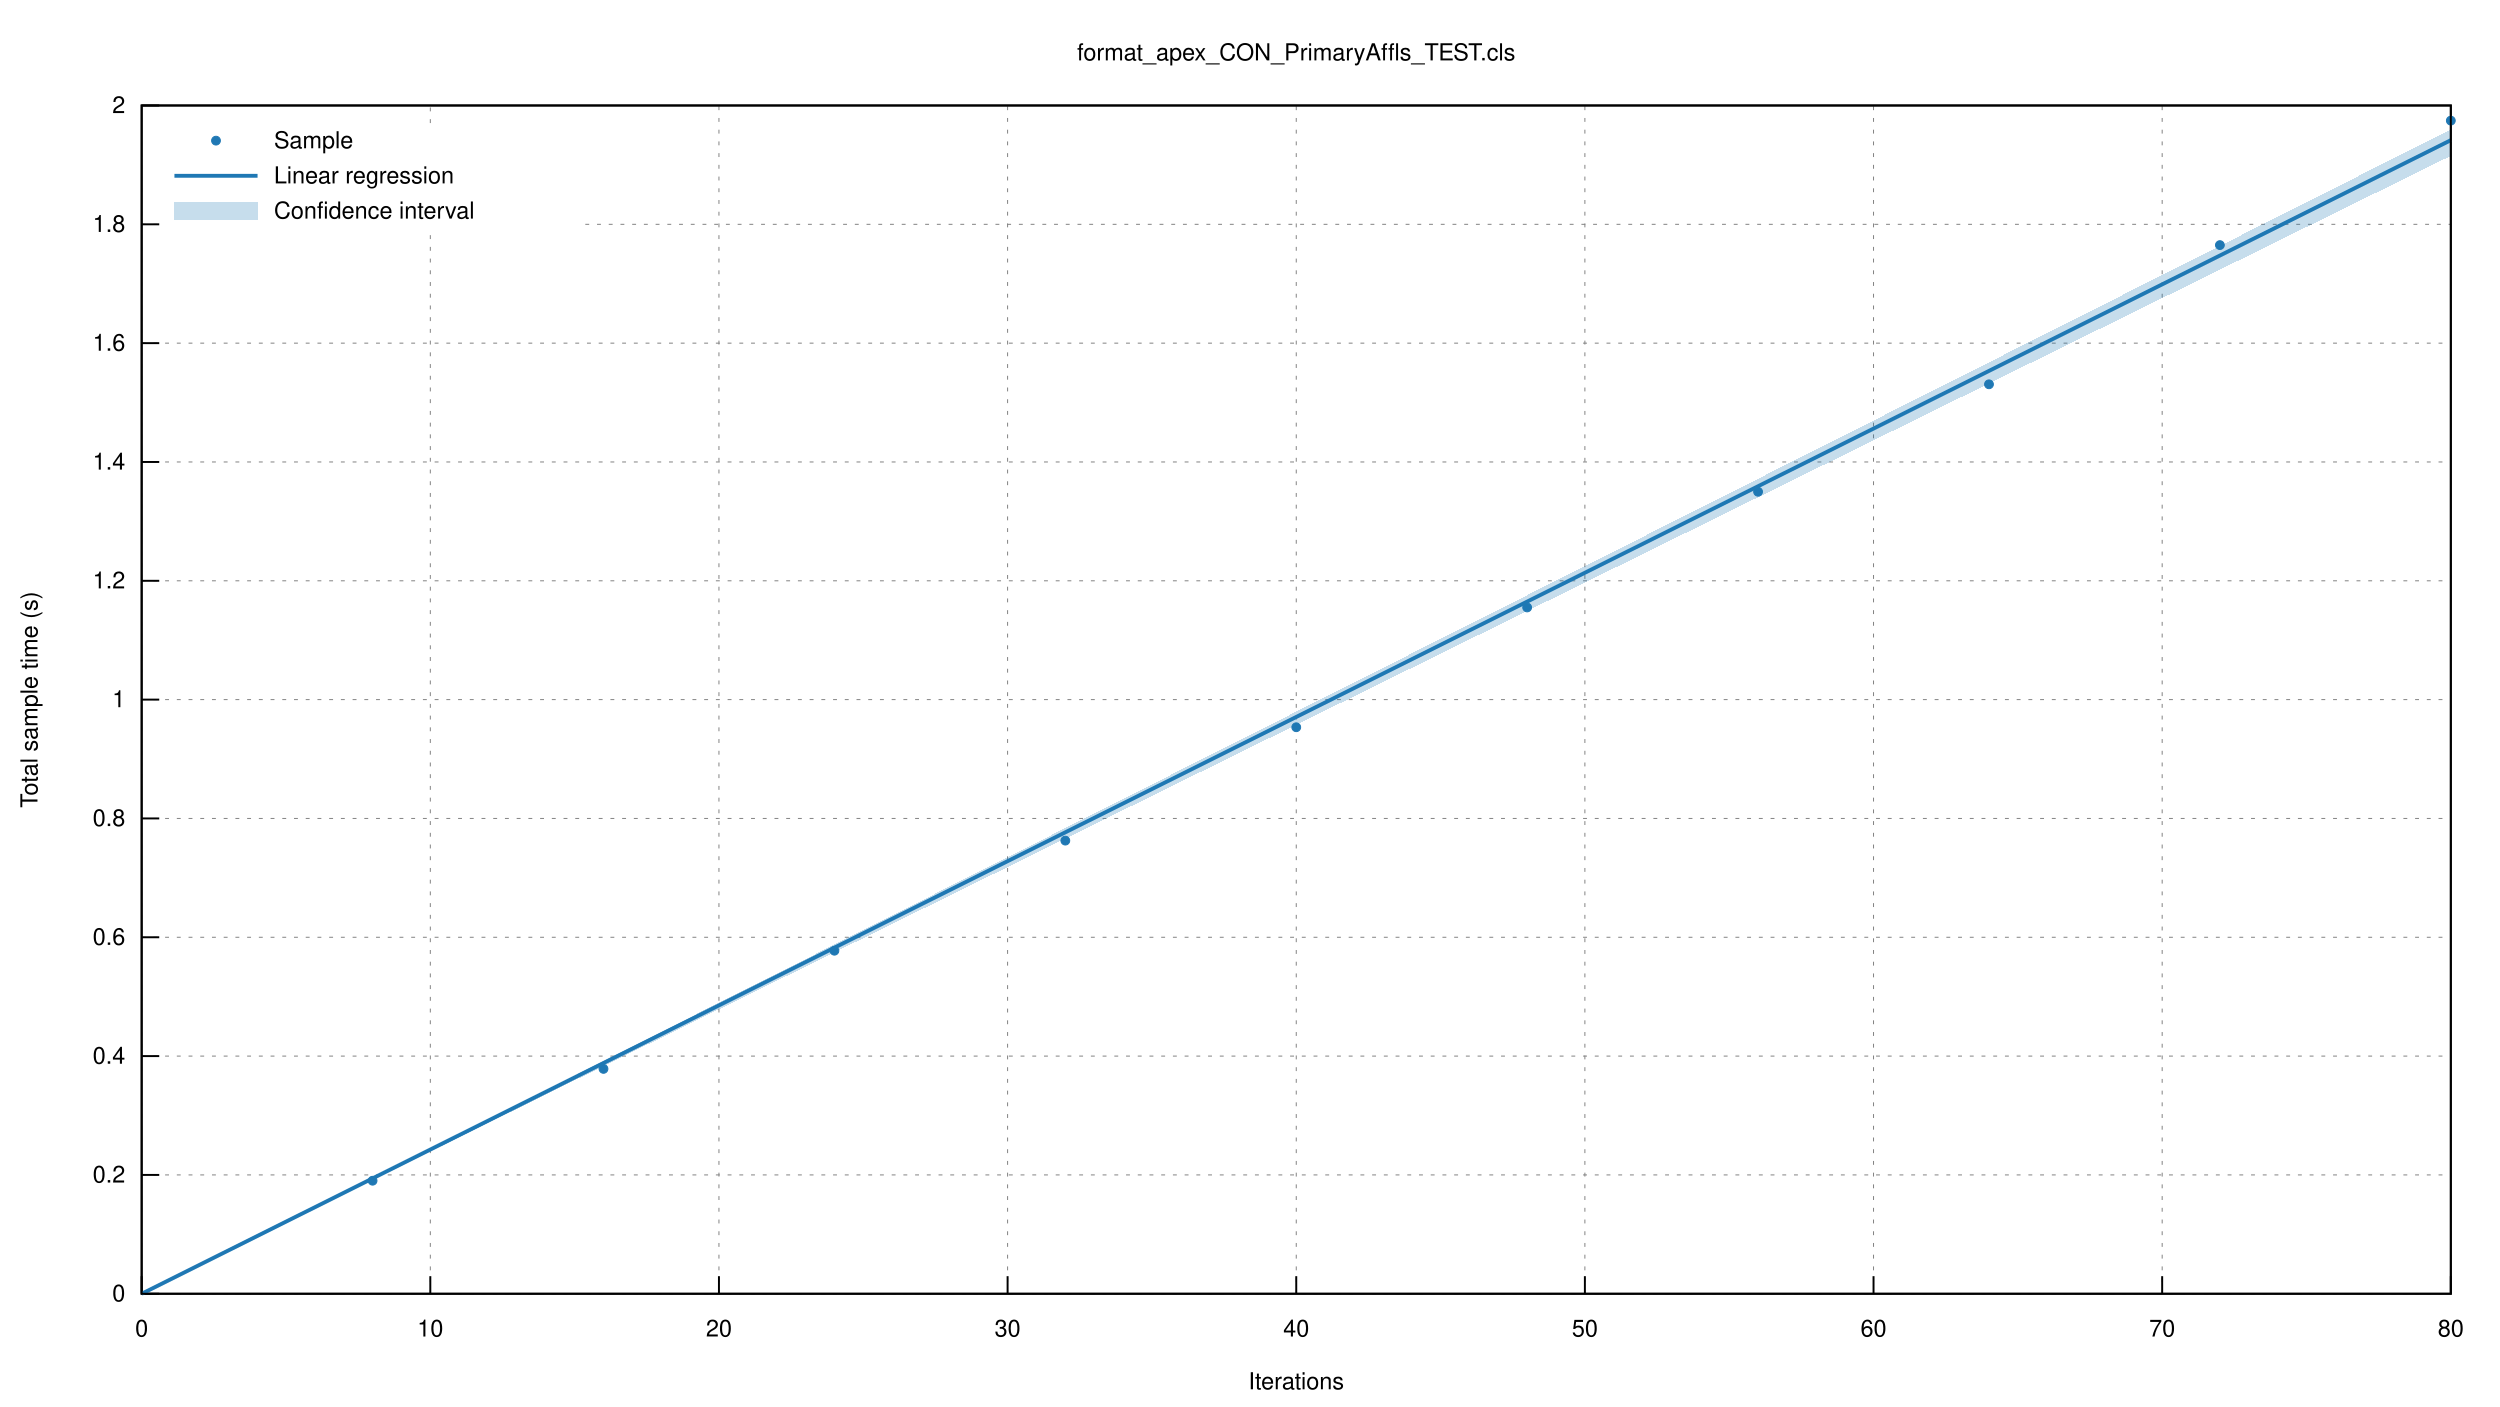
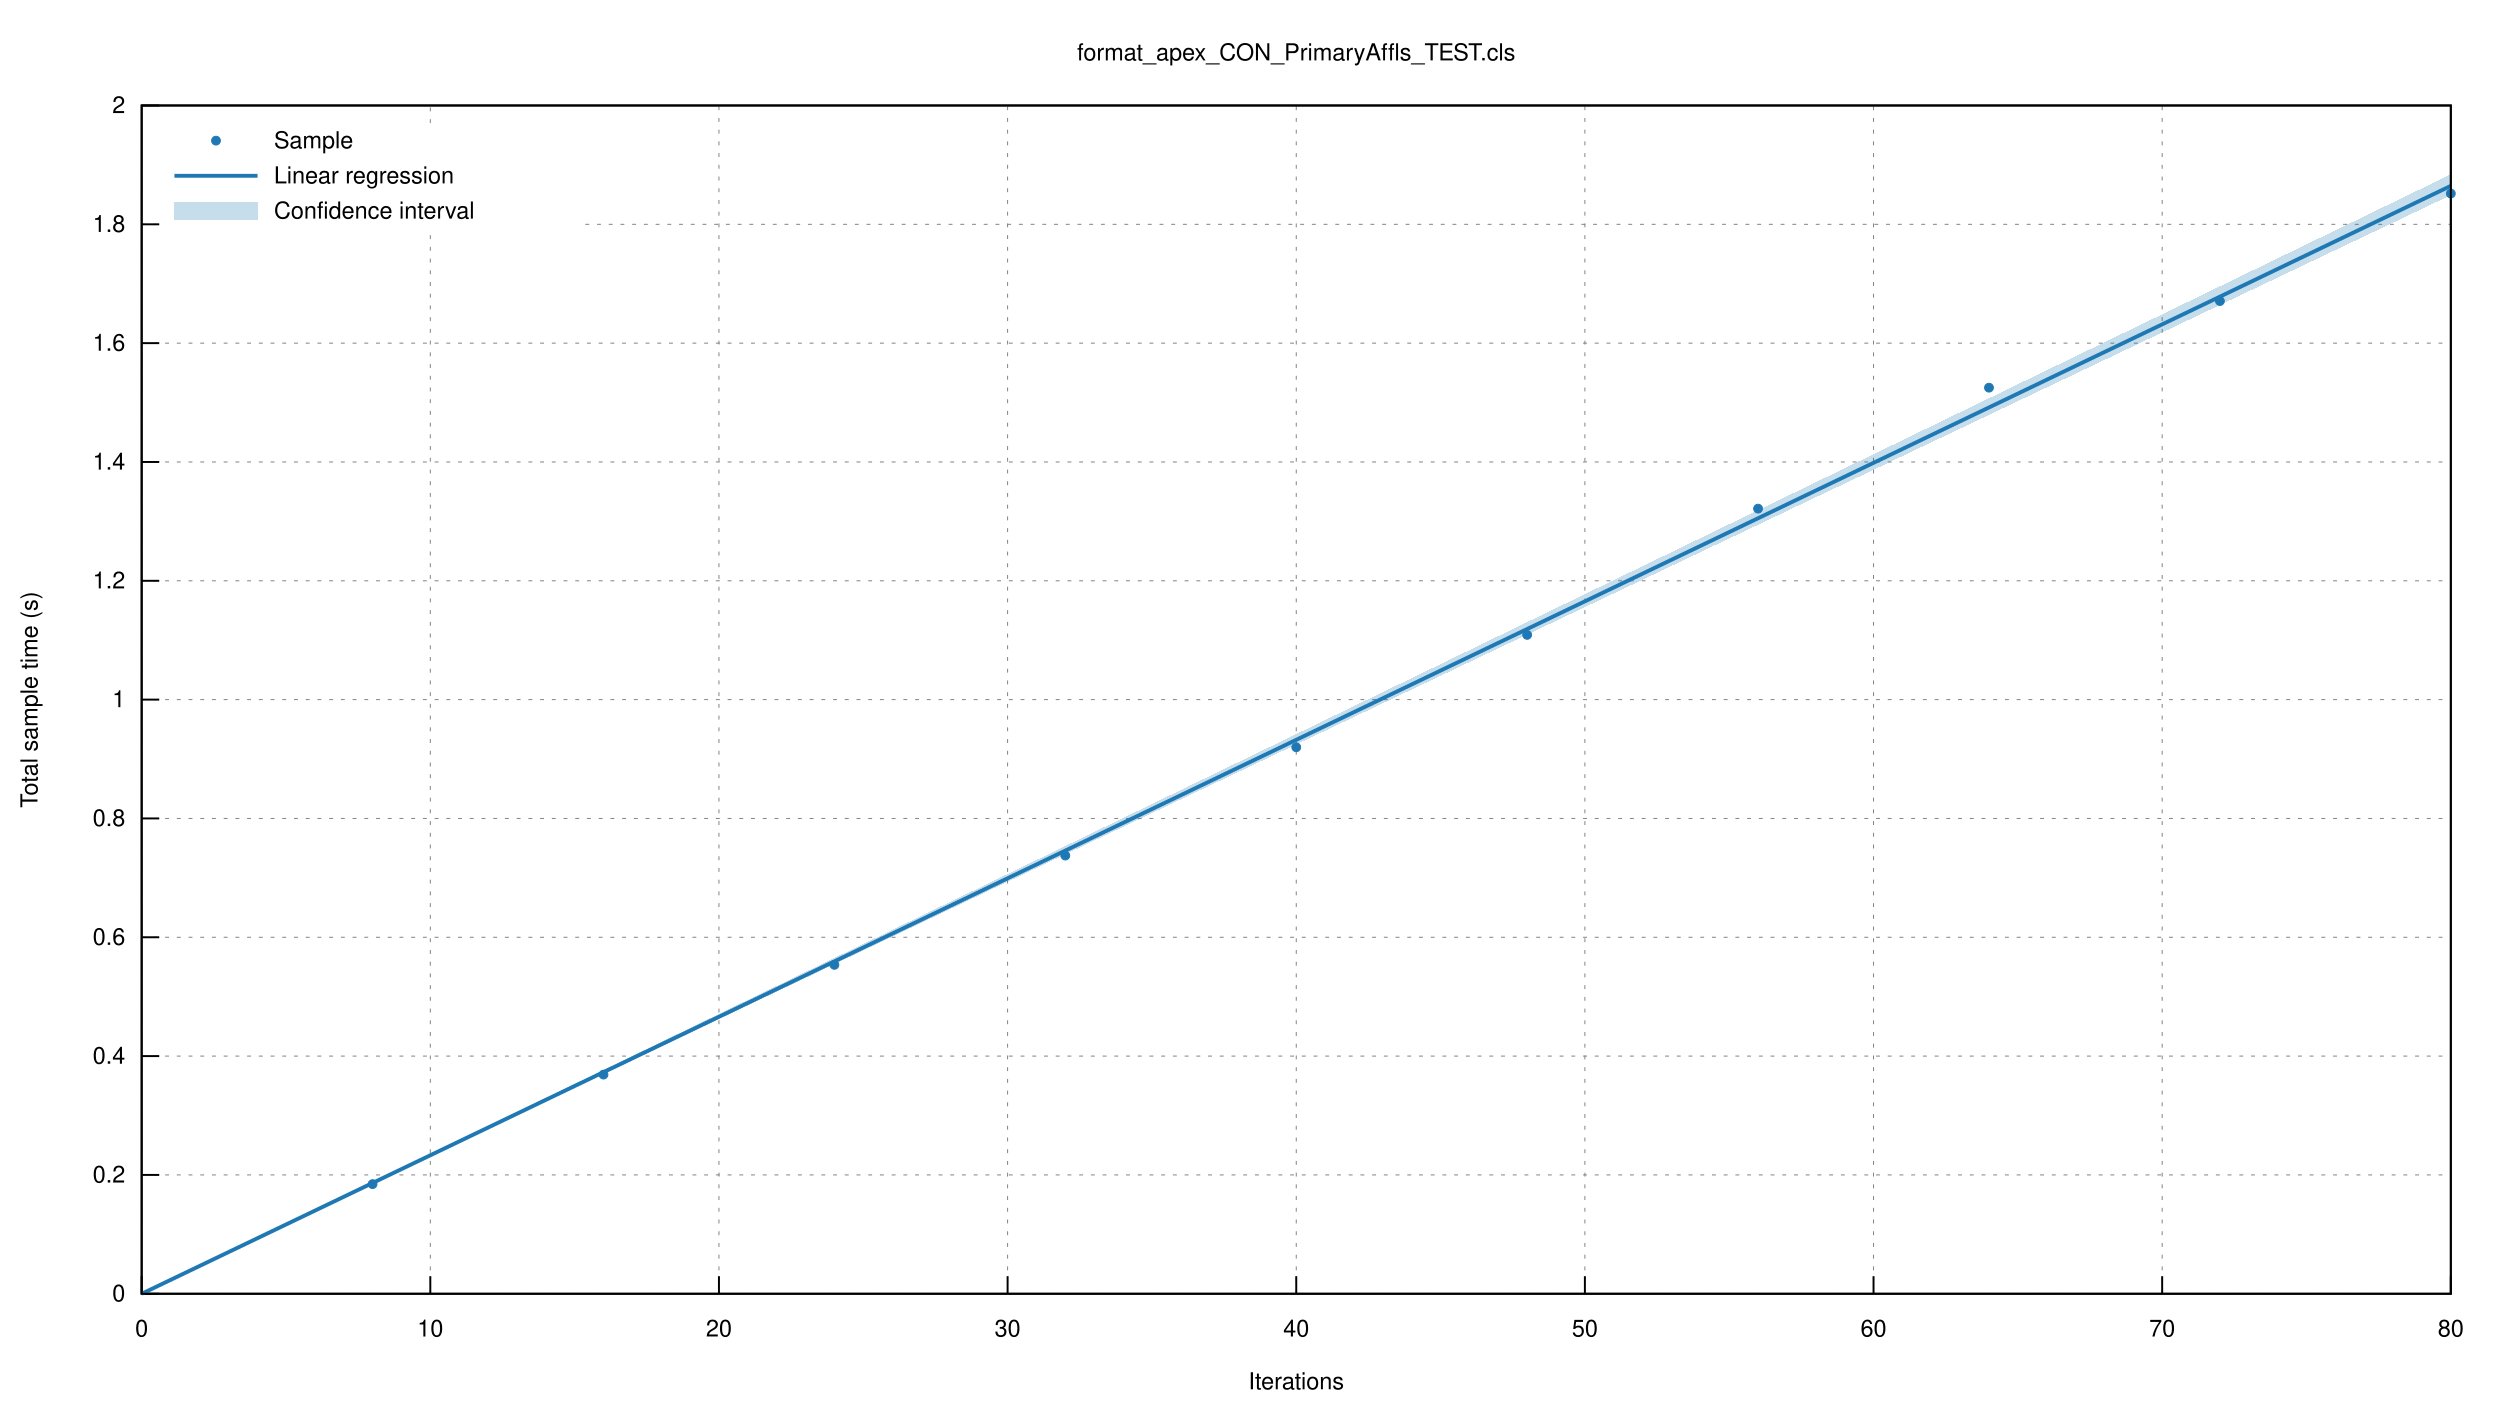
<svg xmlns="http://www.w3.org/2000/svg" xmlns:xlink="http://www.w3.org/1999/xlink" viewBox="0 0 1280 720">
  <g id="gnuplot_canvas">
    <rect x="0" y="0" width="1280" height="720" fill="none" />
    <defs>
      <circle id="gpDot" r="0.5" stroke-width="0.5" stroke="currentColor" />
      <path id="gpPt0" stroke-width="0.222" stroke="currentColor" d="M-1,0 h2 M0,-1 v2" />
      <path id="gpPt1" stroke-width="0.222" stroke="currentColor" d="M-1,-1 L1,1 M1,-1 L-1,1" />
      <path id="gpPt2" stroke-width="0.222" stroke="currentColor" d="M-1,0 L1,0 M0,-1 L0,1 M-1,-1 L1,1 M-1,1 L1,-1" />
      <rect id="gpPt3" stroke-width="0.222" stroke="currentColor" x="-1" y="-1" width="2" height="2" />
      <rect id="gpPt4" stroke-width="0.222" stroke="currentColor" fill="currentColor" x="-1" y="-1" width="2" height="2" />
      <circle id="gpPt5" stroke-width="0.222" stroke="currentColor" cx="0" cy="0" r="1" />
      <use xlink:href="#gpPt5" id="gpPt6" fill="currentColor" stroke="none" />
      <path id="gpPt7" stroke-width="0.222" stroke="currentColor" d="M0,-1.33 L-1.33,0.67 L1.33,0.67 z" />
      <use xlink:href="#gpPt7" id="gpPt8" fill="currentColor" stroke="none" />
      <use xlink:href="#gpPt7" id="gpPt9" stroke="currentColor" transform="rotate(180)" />
      <use xlink:href="#gpPt9" id="gpPt10" fill="currentColor" stroke="none" />
      <use xlink:href="#gpPt3" id="gpPt11" stroke="currentColor" transform="rotate(45)" />
      <use xlink:href="#gpPt11" id="gpPt12" fill="currentColor" stroke="none" />
      <path id="gpPt13" stroke-width="0.222" stroke="currentColor" d="M0,1.330 L1.265,0.411 L0.782,-1.067 L-0.782,-1.076 L-1.265,0.411 z" />
      <use xlink:href="#gpPt13" id="gpPt14" fill="currentColor" stroke="none" />
      <filter id="textbox" filterUnits="objectBoundingBox" x="0" y="0" height="1" width="1">
        <feFlood flood-color="white" flood-opacity="1" result="bgnd" />
        <feComposite in="SourceGraphic" in2="bgnd" operator="atop" />
      </filter>
      <filter id="greybox" filterUnits="objectBoundingBox" x="0" y="0" height="1" width="1">
        <feFlood flood-color="lightgrey" flood-opacity="1" result="grey" />
        <feComposite in="SourceGraphic" in2="grey" operator="atop" />
      </filter>
    </defs>
    <g fill="none" color="white" stroke="currentColor" stroke-width="1.00" stroke-linecap="butt" stroke-linejoin="miter">
</g>
    <g fill="none" color="black" stroke="currentColor" stroke-width="1.00" stroke-linecap="butt" stroke-linejoin="miter">
</g>
    <g fill="none" color="black" stroke="black" stroke-width="0.50" stroke-linecap="butt" stroke-linejoin="miter">
</g>
    <g fill="none" color="gray" stroke="currentColor" stroke-width="0.50" stroke-linecap="butt" stroke-linejoin="miter">
      <path stroke="gray" stroke-dasharray="2,4" class="gridline" d="M72.53,662.40 L1254.82,662.40  " />
    </g>
    <g fill="none" color="gray" stroke="gray" stroke-width="1.00" stroke-linecap="butt" stroke-linejoin="miter">
</g>
    <g fill="none" color="black" stroke="currentColor" stroke-width="1.00" stroke-linecap="butt" stroke-linejoin="miter">
      <path stroke="black" d="M72.53,662.40 L81.53,662.40  " />
      <g transform="translate(64.14,666.30)" stroke="none" fill="black" font-family="Helvetica" font-size="12.00" text-anchor="end">
        <text>
          <tspan font-family="Helvetica"> 0</tspan>
        </text>
      </g>
    </g>
    <g fill="none" color="black" stroke="currentColor" stroke-width="1.00" stroke-linecap="butt" stroke-linejoin="miter">
</g>
    <g fill="none" color="black" stroke="black" stroke-width="0.50" stroke-linecap="butt" stroke-linejoin="miter">
</g>
    <g fill="none" color="gray" stroke="currentColor" stroke-width="0.50" stroke-linecap="butt" stroke-linejoin="miter">
      <path stroke="gray" stroke-dasharray="2,4" class="gridline" d="M72.53,601.56 L1254.82,601.56  " />
    </g>
    <g fill="none" color="gray" stroke="gray" stroke-width="1.00" stroke-linecap="butt" stroke-linejoin="miter">
</g>
    <g fill="none" color="black" stroke="currentColor" stroke-width="1.00" stroke-linecap="butt" stroke-linejoin="miter">
      <path stroke="black" d="M72.53,601.56 L81.53,601.56  " />
      <g transform="translate(64.14,605.46)" stroke="none" fill="black" font-family="Helvetica" font-size="12.00" text-anchor="end">
        <text>
          <tspan font-family="Helvetica"> 0.2</tspan>
        </text>
      </g>
    </g>
    <g fill="none" color="black" stroke="currentColor" stroke-width="1.00" stroke-linecap="butt" stroke-linejoin="miter">
</g>
    <g fill="none" color="black" stroke="black" stroke-width="0.50" stroke-linecap="butt" stroke-linejoin="miter">
</g>
    <g fill="none" color="gray" stroke="currentColor" stroke-width="0.50" stroke-linecap="butt" stroke-linejoin="miter">
      <path stroke="gray" stroke-dasharray="2,4" class="gridline" d="M72.53,540.72 L1254.82,540.72  " />
    </g>
    <g fill="none" color="gray" stroke="gray" stroke-width="1.00" stroke-linecap="butt" stroke-linejoin="miter">
</g>
    <g fill="none" color="black" stroke="currentColor" stroke-width="1.00" stroke-linecap="butt" stroke-linejoin="miter">
      <path stroke="black" d="M72.53,540.72 L81.53,540.72  " />
      <g transform="translate(64.14,544.62)" stroke="none" fill="black" font-family="Helvetica" font-size="12.00" text-anchor="end">
        <text>
          <tspan font-family="Helvetica"> 0.4</tspan>
        </text>
      </g>
    </g>
    <g fill="none" color="black" stroke="currentColor" stroke-width="1.00" stroke-linecap="butt" stroke-linejoin="miter">
</g>
    <g fill="none" color="black" stroke="black" stroke-width="0.50" stroke-linecap="butt" stroke-linejoin="miter">
</g>
    <g fill="none" color="gray" stroke="currentColor" stroke-width="0.50" stroke-linecap="butt" stroke-linejoin="miter">
      <path stroke="gray" stroke-dasharray="2,4" class="gridline" d="M72.53,479.88 L1254.82,479.88  " />
    </g>
    <g fill="none" color="gray" stroke="gray" stroke-width="1.00" stroke-linecap="butt" stroke-linejoin="miter">
</g>
    <g fill="none" color="black" stroke="currentColor" stroke-width="1.00" stroke-linecap="butt" stroke-linejoin="miter">
      <path stroke="black" d="M72.53,479.88 L81.53,479.88  " />
      <g transform="translate(64.14,483.78)" stroke="none" fill="black" font-family="Helvetica" font-size="12.00" text-anchor="end">
        <text>
          <tspan font-family="Helvetica"> 0.6</tspan>
        </text>
      </g>
    </g>
    <g fill="none" color="black" stroke="currentColor" stroke-width="1.00" stroke-linecap="butt" stroke-linejoin="miter">
</g>
    <g fill="none" color="black" stroke="black" stroke-width="0.50" stroke-linecap="butt" stroke-linejoin="miter">
</g>
    <g fill="none" color="gray" stroke="currentColor" stroke-width="0.50" stroke-linecap="butt" stroke-linejoin="miter">
      <path stroke="gray" stroke-dasharray="2,4" class="gridline" d="M72.53,419.04 L1254.82,419.04  " />
    </g>
    <g fill="none" color="gray" stroke="gray" stroke-width="1.00" stroke-linecap="butt" stroke-linejoin="miter">
</g>
    <g fill="none" color="black" stroke="currentColor" stroke-width="1.00" stroke-linecap="butt" stroke-linejoin="miter">
      <path stroke="black" d="M72.53,419.04 L81.53,419.04  " />
      <g transform="translate(64.14,422.94)" stroke="none" fill="black" font-family="Helvetica" font-size="12.00" text-anchor="end">
        <text>
          <tspan font-family="Helvetica"> 0.8</tspan>
        </text>
      </g>
    </g>
    <g fill="none" color="black" stroke="currentColor" stroke-width="1.00" stroke-linecap="butt" stroke-linejoin="miter">
</g>
    <g fill="none" color="black" stroke="black" stroke-width="0.50" stroke-linecap="butt" stroke-linejoin="miter">
</g>
    <g fill="none" color="gray" stroke="currentColor" stroke-width="0.50" stroke-linecap="butt" stroke-linejoin="miter">
      <path stroke="gray" stroke-dasharray="2,4" class="gridline" d="M72.53,358.20 L1254.82,358.20  " />
    </g>
    <g fill="none" color="gray" stroke="gray" stroke-width="1.00" stroke-linecap="butt" stroke-linejoin="miter">
</g>
    <g fill="none" color="black" stroke="currentColor" stroke-width="1.00" stroke-linecap="butt" stroke-linejoin="miter">
      <path stroke="black" d="M72.53,358.20 L81.53,358.20  " />
      <g transform="translate(64.14,362.10)" stroke="none" fill="black" font-family="Helvetica" font-size="12.00" text-anchor="end">
        <text>
          <tspan font-family="Helvetica"> 1</tspan>
        </text>
      </g>
    </g>
    <g fill="none" color="black" stroke="currentColor" stroke-width="1.00" stroke-linecap="butt" stroke-linejoin="miter">
</g>
    <g fill="none" color="black" stroke="black" stroke-width="0.50" stroke-linecap="butt" stroke-linejoin="miter">
</g>
    <g fill="none" color="gray" stroke="currentColor" stroke-width="0.50" stroke-linecap="butt" stroke-linejoin="miter">
      <path stroke="gray" stroke-dasharray="2,4" class="gridline" d="M72.53,297.37 L1254.82,297.37  " />
    </g>
    <g fill="none" color="gray" stroke="gray" stroke-width="1.00" stroke-linecap="butt" stroke-linejoin="miter">
</g>
    <g fill="none" color="black" stroke="currentColor" stroke-width="1.00" stroke-linecap="butt" stroke-linejoin="miter">
      <path stroke="black" d="M72.53,297.37 L81.53,297.37  " />
      <g transform="translate(64.14,301.27)" stroke="none" fill="black" font-family="Helvetica" font-size="12.00" text-anchor="end">
        <text>
          <tspan font-family="Helvetica"> 1.2</tspan>
        </text>
      </g>
    </g>
    <g fill="none" color="black" stroke="currentColor" stroke-width="1.00" stroke-linecap="butt" stroke-linejoin="miter">
</g>
    <g fill="none" color="black" stroke="black" stroke-width="0.50" stroke-linecap="butt" stroke-linejoin="miter">
</g>
    <g fill="none" color="gray" stroke="currentColor" stroke-width="0.50" stroke-linecap="butt" stroke-linejoin="miter">
      <path stroke="gray" stroke-dasharray="2,4" class="gridline" d="M72.53,236.53 L1254.82,236.53  " />
    </g>
    <g fill="none" color="gray" stroke="gray" stroke-width="1.00" stroke-linecap="butt" stroke-linejoin="miter">
</g>
    <g fill="none" color="black" stroke="currentColor" stroke-width="1.00" stroke-linecap="butt" stroke-linejoin="miter">
      <path stroke="black" d="M72.53,236.53 L81.53,236.53  " />
      <g transform="translate(64.14,240.43)" stroke="none" fill="black" font-family="Helvetica" font-size="12.00" text-anchor="end">
        <text>
          <tspan font-family="Helvetica"> 1.4</tspan>
        </text>
      </g>
    </g>
    <g fill="none" color="black" stroke="currentColor" stroke-width="1.00" stroke-linecap="butt" stroke-linejoin="miter">
</g>
    <g fill="none" color="black" stroke="black" stroke-width="0.50" stroke-linecap="butt" stroke-linejoin="miter">
</g>
    <g fill="none" color="gray" stroke="currentColor" stroke-width="0.50" stroke-linecap="butt" stroke-linejoin="miter">
      <path stroke="gray" stroke-dasharray="2,4" class="gridline" d="M72.53,175.69 L1254.82,175.69  " />
    </g>
    <g fill="none" color="gray" stroke="gray" stroke-width="1.00" stroke-linecap="butt" stroke-linejoin="miter">
</g>
    <g fill="none" color="black" stroke="currentColor" stroke-width="1.00" stroke-linecap="butt" stroke-linejoin="miter">
      <path stroke="black" d="M72.53,175.69 L81.53,175.69  " />
      <g transform="translate(64.14,179.59)" stroke="none" fill="black" font-family="Helvetica" font-size="12.00" text-anchor="end">
        <text>
          <tspan font-family="Helvetica"> 1.6</tspan>
        </text>
      </g>
    </g>
    <g fill="none" color="black" stroke="currentColor" stroke-width="1.00" stroke-linecap="butt" stroke-linejoin="miter">
</g>
    <g fill="none" color="black" stroke="black" stroke-width="0.50" stroke-linecap="butt" stroke-linejoin="miter">
</g>
    <g fill="none" color="gray" stroke="currentColor" stroke-width="0.50" stroke-linecap="butt" stroke-linejoin="miter">
      <path stroke="gray" stroke-dasharray="2,4" class="gridline" d="M72.53,114.85 L80.92,114.85 M299.67,114.85 L1254.82,114.85  " />
    </g>
    <g fill="none" color="gray" stroke="gray" stroke-width="1.00" stroke-linecap="butt" stroke-linejoin="miter">
</g>
    <g fill="none" color="black" stroke="currentColor" stroke-width="1.00" stroke-linecap="butt" stroke-linejoin="miter">
      <path stroke="black" d="M72.53,114.85 L81.53,114.85  " />
      <g transform="translate(64.14,118.75)" stroke="none" fill="black" font-family="Helvetica" font-size="12.00" text-anchor="end">
        <text>
          <tspan font-family="Helvetica"> 1.8</tspan>
        </text>
      </g>
    </g>
    <g fill="none" color="black" stroke="currentColor" stroke-width="1.00" stroke-linecap="butt" stroke-linejoin="miter">
</g>
    <g fill="none" color="black" stroke="black" stroke-width="0.50" stroke-linecap="butt" stroke-linejoin="miter">
</g>
    <g fill="none" color="gray" stroke="currentColor" stroke-width="0.50" stroke-linecap="butt" stroke-linejoin="miter">
      <path stroke="gray" stroke-dasharray="2,4" class="gridline" d="M72.53,54.01 L1254.82,54.01  " />
    </g>
    <g fill="none" color="gray" stroke="gray" stroke-width="1.00" stroke-linecap="butt" stroke-linejoin="miter">
</g>
    <g fill="none" color="black" stroke="currentColor" stroke-width="1.00" stroke-linecap="butt" stroke-linejoin="miter">
      <path stroke="black" d="M72.53,54.01 L81.53,54.01  " />
      <g transform="translate(64.14,57.91)" stroke="none" fill="black" font-family="Helvetica" font-size="12.00" text-anchor="end">
        <text>
          <tspan font-family="Helvetica"> 2</tspan>
        </text>
      </g>
    </g>
    <g fill="none" color="black" stroke="currentColor" stroke-width="1.00" stroke-linecap="butt" stroke-linejoin="miter">
</g>
    <g fill="none" color="black" stroke="black" stroke-width="0.50" stroke-linecap="butt" stroke-linejoin="miter">
</g>
    <g fill="none" color="gray" stroke="currentColor" stroke-width="0.50" stroke-linecap="butt" stroke-linejoin="miter">
      <path stroke="gray" stroke-dasharray="2,4" class="gridline" d="M72.53,662.40 L72.53,54.01  " />
    </g>
    <g fill="none" color="gray" stroke="gray" stroke-width="1.00" stroke-linecap="butt" stroke-linejoin="miter">
</g>
    <g fill="none" color="black" stroke="currentColor" stroke-width="1.00" stroke-linecap="butt" stroke-linejoin="miter">
      <path stroke="black" d="M72.53,662.40 L72.53,653.40  " />
      <g transform="translate(72.53,684.30)" stroke="none" fill="black" font-family="Helvetica" font-size="12.00" text-anchor="middle">
        <text>
          <tspan font-family="Helvetica"> 0</tspan>
        </text>
      </g>
    </g>
    <g fill="none" color="black" stroke="currentColor" stroke-width="1.00" stroke-linecap="butt" stroke-linejoin="miter">
</g>
    <g fill="none" color="black" stroke="black" stroke-width="0.50" stroke-linecap="butt" stroke-linejoin="miter">
</g>
    <g fill="none" color="gray" stroke="currentColor" stroke-width="0.50" stroke-linecap="butt" stroke-linejoin="miter">
      <path stroke="gray" stroke-dasharray="2,4" class="gridline" d="M220.32,662.40 L220.32,117.01 M220.32,63.01 L220.32,54.01  " />
    </g>
    <g fill="none" color="gray" stroke="gray" stroke-width="1.00" stroke-linecap="butt" stroke-linejoin="miter">
</g>
    <g fill="none" color="black" stroke="currentColor" stroke-width="1.00" stroke-linecap="butt" stroke-linejoin="miter">
      <path stroke="black" d="M220.32,662.40 L220.32,653.40  " />
      <g transform="translate(220.32,684.30)" stroke="none" fill="black" font-family="Helvetica" font-size="12.00" text-anchor="middle">
        <text>
          <tspan font-family="Helvetica"> 10</tspan>
        </text>
      </g>
    </g>
    <g fill="none" color="black" stroke="currentColor" stroke-width="1.00" stroke-linecap="butt" stroke-linejoin="miter">
</g>
    <g fill="none" color="black" stroke="black" stroke-width="0.50" stroke-linecap="butt" stroke-linejoin="miter">
</g>
    <g fill="none" color="gray" stroke="currentColor" stroke-width="0.50" stroke-linecap="butt" stroke-linejoin="miter">
      <path stroke="gray" stroke-dasharray="2,4" class="gridline" d="M368.10,662.40 L368.10,54.01  " />
    </g>
    <g fill="none" color="gray" stroke="gray" stroke-width="1.00" stroke-linecap="butt" stroke-linejoin="miter">
</g>
    <g fill="none" color="black" stroke="currentColor" stroke-width="1.00" stroke-linecap="butt" stroke-linejoin="miter">
      <path stroke="black" d="M368.10,662.40 L368.10,653.40  " />
      <g transform="translate(368.10,684.30)" stroke="none" fill="black" font-family="Helvetica" font-size="12.00" text-anchor="middle">
        <text>
          <tspan font-family="Helvetica"> 20</tspan>
        </text>
      </g>
    </g>
    <g fill="none" color="black" stroke="currentColor" stroke-width="1.00" stroke-linecap="butt" stroke-linejoin="miter">
</g>
    <g fill="none" color="black" stroke="black" stroke-width="0.50" stroke-linecap="butt" stroke-linejoin="miter">
</g>
    <g fill="none" color="gray" stroke="currentColor" stroke-width="0.50" stroke-linecap="butt" stroke-linejoin="miter">
      <path stroke="gray" stroke-dasharray="2,4" class="gridline" d="M515.89,662.40 L515.89,54.01  " />
    </g>
    <g fill="none" color="gray" stroke="gray" stroke-width="1.00" stroke-linecap="butt" stroke-linejoin="miter">
</g>
    <g fill="none" color="black" stroke="currentColor" stroke-width="1.00" stroke-linecap="butt" stroke-linejoin="miter">
      <path stroke="black" d="M515.89,662.40 L515.89,653.40  " />
      <g transform="translate(515.89,684.30)" stroke="none" fill="black" font-family="Helvetica" font-size="12.00" text-anchor="middle">
        <text>
          <tspan font-family="Helvetica"> 30</tspan>
        </text>
      </g>
    </g>
    <g fill="none" color="black" stroke="currentColor" stroke-width="1.00" stroke-linecap="butt" stroke-linejoin="miter">
</g>
    <g fill="none" color="black" stroke="black" stroke-width="0.50" stroke-linecap="butt" stroke-linejoin="miter">
</g>
    <g fill="none" color="gray" stroke="currentColor" stroke-width="0.50" stroke-linecap="butt" stroke-linejoin="miter">
      <path stroke="gray" stroke-dasharray="2,4" class="gridline" d="M663.68,662.40 L663.68,54.01  " />
    </g>
    <g fill="none" color="gray" stroke="gray" stroke-width="1.00" stroke-linecap="butt" stroke-linejoin="miter">
</g>
    <g fill="none" color="black" stroke="currentColor" stroke-width="1.00" stroke-linecap="butt" stroke-linejoin="miter">
      <path stroke="black" d="M663.68,662.40 L663.68,653.40  " />
      <g transform="translate(663.68,684.30)" stroke="none" fill="black" font-family="Helvetica" font-size="12.00" text-anchor="middle">
        <text>
          <tspan font-family="Helvetica"> 40</tspan>
        </text>
      </g>
    </g>
    <g fill="none" color="black" stroke="currentColor" stroke-width="1.00" stroke-linecap="butt" stroke-linejoin="miter">
</g>
    <g fill="none" color="black" stroke="black" stroke-width="0.50" stroke-linecap="butt" stroke-linejoin="miter">
</g>
    <g fill="none" color="gray" stroke="currentColor" stroke-width="0.50" stroke-linecap="butt" stroke-linejoin="miter">
      <path stroke="gray" stroke-dasharray="2,4" class="gridline" d="M811.46,662.40 L811.46,54.01  " />
    </g>
    <g fill="none" color="gray" stroke="gray" stroke-width="1.00" stroke-linecap="butt" stroke-linejoin="miter">
</g>
    <g fill="none" color="black" stroke="currentColor" stroke-width="1.00" stroke-linecap="butt" stroke-linejoin="miter">
      <path stroke="black" d="M811.46,662.40 L811.46,653.40  " />
      <g transform="translate(811.46,684.30)" stroke="none" fill="black" font-family="Helvetica" font-size="12.00" text-anchor="middle">
        <text>
          <tspan font-family="Helvetica"> 50</tspan>
        </text>
      </g>
    </g>
    <g fill="none" color="black" stroke="currentColor" stroke-width="1.00" stroke-linecap="butt" stroke-linejoin="miter">
</g>
    <g fill="none" color="black" stroke="black" stroke-width="0.50" stroke-linecap="butt" stroke-linejoin="miter">
</g>
    <g fill="none" color="gray" stroke="currentColor" stroke-width="0.50" stroke-linecap="butt" stroke-linejoin="miter">
      <path stroke="gray" stroke-dasharray="2,4" class="gridline" d="M959.25,662.40 L959.25,54.01  " />
    </g>
    <g fill="none" color="gray" stroke="gray" stroke-width="1.00" stroke-linecap="butt" stroke-linejoin="miter">
</g>
    <g fill="none" color="black" stroke="currentColor" stroke-width="1.00" stroke-linecap="butt" stroke-linejoin="miter">
      <path stroke="black" d="M959.25,662.40 L959.25,653.40  " />
      <g transform="translate(959.25,684.30)" stroke="none" fill="black" font-family="Helvetica" font-size="12.00" text-anchor="middle">
        <text>
          <tspan font-family="Helvetica"> 60</tspan>
        </text>
      </g>
    </g>
    <g fill="none" color="black" stroke="currentColor" stroke-width="1.00" stroke-linecap="butt" stroke-linejoin="miter">
</g>
    <g fill="none" color="black" stroke="black" stroke-width="0.50" stroke-linecap="butt" stroke-linejoin="miter">
</g>
    <g fill="none" color="gray" stroke="currentColor" stroke-width="0.50" stroke-linecap="butt" stroke-linejoin="miter">
      <path stroke="gray" stroke-dasharray="2,4" class="gridline" d="M1107.03,662.40 L1107.03,54.01  " />
    </g>
    <g fill="none" color="gray" stroke="gray" stroke-width="1.00" stroke-linecap="butt" stroke-linejoin="miter">
</g>
    <g fill="none" color="black" stroke="currentColor" stroke-width="1.00" stroke-linecap="butt" stroke-linejoin="miter">
      <path stroke="black" d="M1107.03,662.40 L1107.03,653.40  " />
      <g transform="translate(1107.03,684.30)" stroke="none" fill="black" font-family="Helvetica" font-size="12.00" text-anchor="middle">
        <text>
          <tspan font-family="Helvetica"> 70</tspan>
        </text>
      </g>
    </g>
    <g fill="none" color="black" stroke="currentColor" stroke-width="1.00" stroke-linecap="butt" stroke-linejoin="miter">
</g>
    <g fill="none" color="black" stroke="black" stroke-width="0.50" stroke-linecap="butt" stroke-linejoin="miter">
</g>
    <g fill="none" color="gray" stroke="currentColor" stroke-width="0.50" stroke-linecap="butt" stroke-linejoin="miter">
      <path stroke="gray" stroke-dasharray="2,4" class="gridline" d="M1254.82,662.40 L1254.82,54.01  " />
    </g>
    <g fill="none" color="gray" stroke="gray" stroke-width="1.00" stroke-linecap="butt" stroke-linejoin="miter">
</g>
    <g fill="none" color="black" stroke="currentColor" stroke-width="1.00" stroke-linecap="butt" stroke-linejoin="miter">
      <path stroke="black" d="M1254.82,662.40 L1254.82,653.40  " />
      <g transform="translate(1254.82,684.30)" stroke="none" fill="black" font-family="Helvetica" font-size="12.00" text-anchor="middle">
        <text>
          <tspan font-family="Helvetica"> 80</tspan>
        </text>
      </g>
    </g>
    <g fill="none" color="black" stroke="currentColor" stroke-width="1.00" stroke-linecap="butt" stroke-linejoin="miter">
</g>
    <g fill="none" color="black" stroke="currentColor" stroke-width="1.00" stroke-linecap="butt" stroke-linejoin="miter">
      <path stroke="black" d="M72.53,54.01 L72.53,662.40 L1254.82,662.40 L1254.82,54.01 L72.53,54.01 Z  " />
    </g>
    <g fill="none" color="black" stroke="currentColor" stroke-width="1.00" stroke-linecap="butt" stroke-linejoin="miter">
      <g transform="translate(19.18,358.21) rotate(270)" stroke="none" fill="black" font-family="Helvetica" font-size="12.00" text-anchor="middle">
        <text>
          <tspan font-family="Helvetica">Total sample time (s)</tspan>
        </text>
      </g>
    </g>
    <g fill="none" color="black" stroke="currentColor" stroke-width="1.00" stroke-linecap="butt" stroke-linejoin="miter">
      <g transform="translate(663.67,711.30)" stroke="none" fill="black" font-family="Helvetica" font-size="12.00" text-anchor="middle">
        <text>
          <tspan font-family="Helvetica">Iterations</tspan>
        </text>
      </g>
    </g>
    <g fill="none" color="black" stroke="currentColor" stroke-width="1.00" stroke-linecap="butt" stroke-linejoin="miter">
</g>
    <g id="gnuplot_plot_1">
      <g fill="none" color="black" stroke="currentColor" stroke-width="1.00" stroke-linecap="butt" stroke-linejoin="miter">
        <g transform="translate(140.26,75.91)" stroke="none" fill="black" font-family="Helvetica" font-size="12.00" text-anchor="start">
          <text>
            <tspan font-family="Helvetica">Sample</tspan>
          </text>
        </g>
      </g>
      <g fill="none" color="black" stroke="currentColor" stroke-width="1.00" stroke-linecap="butt" stroke-linejoin="miter">
-         <use xlink:href="#gpPt6" transform="translate(190.76,604.53) scale(2.25)" color="rgb( 31, 120, 180)" />
-         <use xlink:href="#gpPt6" transform="translate(308.99,547.27) scale(2.25)" color="rgb( 31, 120, 180)" />
-         <use xlink:href="#gpPt6" transform="translate(427.22,486.77) scale(2.25)" color="rgb( 31, 120, 180)" />
-         <use xlink:href="#gpPt6" transform="translate(545.45,430.40) scale(2.25)" color="rgb( 31, 120, 180)" />
-         <use xlink:href="#gpPt6" transform="translate(663.68,372.35) scale(2.25)" color="rgb( 31, 120, 180)" />
-         <use xlink:href="#gpPt6" transform="translate(781.90,311.02) scale(2.25)" color="rgb( 31, 120, 180)" />
-         <use xlink:href="#gpPt6" transform="translate(900.13,251.78) scale(2.25)" color="rgb( 31, 120, 180)" />
-         <use xlink:href="#gpPt6" transform="translate(1018.36,196.76) scale(2.25)" color="rgb( 31, 120, 180)" />
-         <use xlink:href="#gpPt6" transform="translate(1136.59,125.49) scale(2.25)" color="rgb( 31, 120, 180)" />
-         <use xlink:href="#gpPt6" transform="translate(1254.82,61.76) scale(2.25)" color="rgb( 31, 120, 180)" />
+         <use xlink:href="#gpPt6" transform="translate(190.76,606.27) scale(2.25)" color="rgb( 31, 120, 180)" />
+         <use xlink:href="#gpPt6" transform="translate(308.99,550.20) scale(2.25)" color="rgb( 31, 120, 180)" />
+         <use xlink:href="#gpPt6" transform="translate(427.22,494.00) scale(2.25)" color="rgb( 31, 120, 180)" />
+         <use xlink:href="#gpPt6" transform="translate(545.45,438.05) scale(2.25)" color="rgb( 31, 120, 180)" />
+         <use xlink:href="#gpPt6" transform="translate(663.68,382.61) scale(2.25)" color="rgb( 31, 120, 180)" />
+         <use xlink:href="#gpPt6" transform="translate(781.90,325.06) scale(2.25)" color="rgb( 31, 120, 180)" />
+         <use xlink:href="#gpPt6" transform="translate(900.13,260.42) scale(2.25)" color="rgb( 31, 120, 180)" />
+         <use xlink:href="#gpPt6" transform="translate(1018.36,198.49) scale(2.25)" color="rgb( 31, 120, 180)" />
+         <use xlink:href="#gpPt6" transform="translate(1136.59,154.13) scale(2.25)" color="rgb( 31, 120, 180)" />
+         <use xlink:href="#gpPt6" transform="translate(1254.82,99.10) scale(2.25)" color="rgb( 31, 120, 180)" />
        <use xlink:href="#gpPt6" transform="translate(110.59,72.01) scale(2.25)" color="rgb( 31, 120, 180)" />
      </g>
    </g>
    <g id="gnuplot_plot_2">
      <g fill="none" color="white" stroke="rgb( 31, 120, 180)" stroke-width="2.00" stroke-linecap="butt" stroke-linejoin="miter">
</g>
      <g fill="none" color="black" stroke="currentColor" stroke-width="2.00" stroke-linecap="butt" stroke-linejoin="miter">
        <g transform="translate(140.26,93.91)" stroke="none" fill="black" font-family="Helvetica" font-size="12.00" text-anchor="start">
          <text>
            <tspan font-family="Helvetica">Linear regression</tspan>
          </text>
        </g>
      </g>
      <g fill="none" color="black" stroke="currentColor" stroke-width="2.00" stroke-linecap="butt" stroke-linejoin="miter">
-         <path stroke="rgb( 31, 120, 180)" d="M89.31,90.01 L131.87,90.01 M72.53,662.40 L1254.82,71.76  " />
+         <path stroke="rgb( 31, 120, 180)" d="M89.31,90.01 L131.87,90.01 M72.53,662.40 L1254.82,95.16  " />
      </g>
    </g>
    <g id="gnuplot_plot_3">
      <g fill="none" color="white" stroke="rgb( 31, 120, 180)" stroke-width="1.00" stroke-linecap="butt" stroke-linejoin="miter">
</g>
      <g fill="none" color="black" stroke="currentColor" stroke-width="1.00" stroke-linecap="butt" stroke-linejoin="miter">
        <g transform="translate(140.26,111.91)" stroke="none" fill="black" font-family="Helvetica" font-size="12.00" text-anchor="start">
          <text>
            <tspan font-family="Helvetica">Confidence interval</tspan>
          </text>
        </g>
      </g>
      <g fill="none" color="black" stroke="currentColor" stroke-width="1.00" stroke-linecap="butt" stroke-linejoin="miter">
        <g stroke="none" shape-rendering="crispEdges">
          <polygon fill="rgb( 31, 120, 180)" fill-opacity="0.25" points="89.31,112.51 131.87,112.51 131.87,103.51 89.31,103.51 " />
          <polygon fill="rgb( 31, 120, 180)" fill-opacity="0.25" points="72.53,662.40 72.53,662.40 72.53,662.40 " />
-           <polygon fill="rgb( 31, 120, 180)" fill-opacity="0.25" points="72.53,662.40 1254.82,79.81 1254.82,66.28 " />
+           <polygon fill="rgb( 31, 120, 180)" fill-opacity="0.25" points="72.53,662.40 1254.82,99.94 1254.82,89.26 " />
        </g>
      </g>
    </g>
    <g fill="none" color="white" stroke="rgb( 31, 120, 180)" stroke-width="2.00" stroke-linecap="butt" stroke-linejoin="miter">
</g>
    <g fill="none" color="black" stroke="currentColor" stroke-width="2.00" stroke-linecap="butt" stroke-linejoin="miter">
</g>
    <g fill="none" color="black" stroke="black" stroke-width="1.00" stroke-linecap="butt" stroke-linejoin="miter">
</g>
    <g fill="none" color="black" stroke="currentColor" stroke-width="1.00" stroke-linecap="butt" stroke-linejoin="miter">
      <path stroke="black" d="M72.53,54.01 L72.53,662.40 L1254.82,662.40 L1254.82,54.01 L72.53,54.01 Z  " />
    </g>
    <g fill="none" color="black" stroke="currentColor" stroke-width="1.00" stroke-linecap="butt" stroke-linejoin="miter">
      <g transform="translate(663.67,30.91)" stroke="none" fill="black" font-family="Helvetica" font-size="12.00" text-anchor="middle">
        <text>
          <tspan font-family="Helvetica">format_apex_CON_PrimaryAffls_TEST.cls</tspan>
        </text>
      </g>
    </g>
    <g fill="none" color="black" stroke="currentColor" stroke-width="1.00" stroke-linecap="butt" stroke-linejoin="miter">
</g>
  </g>
</svg>
